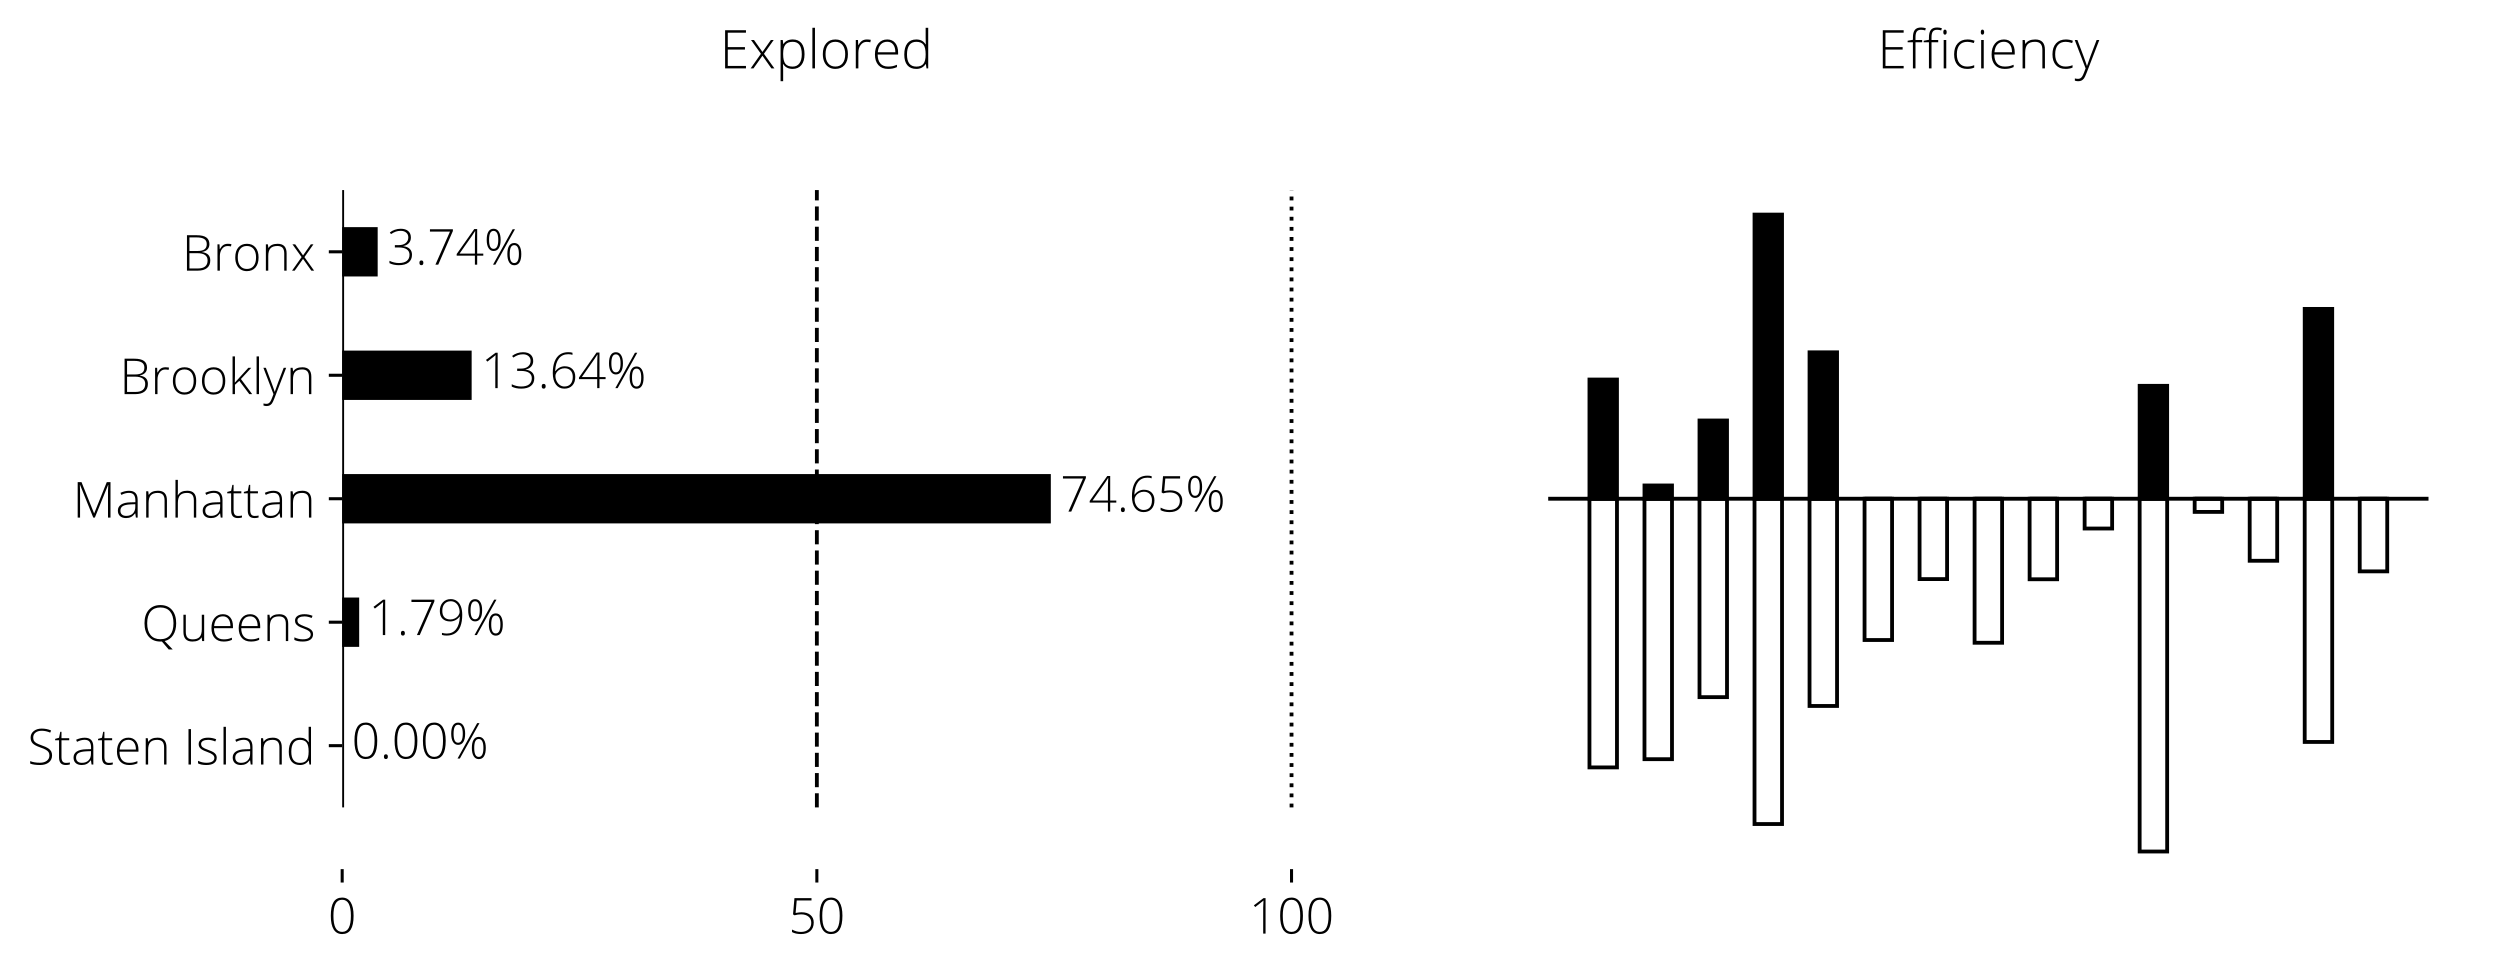
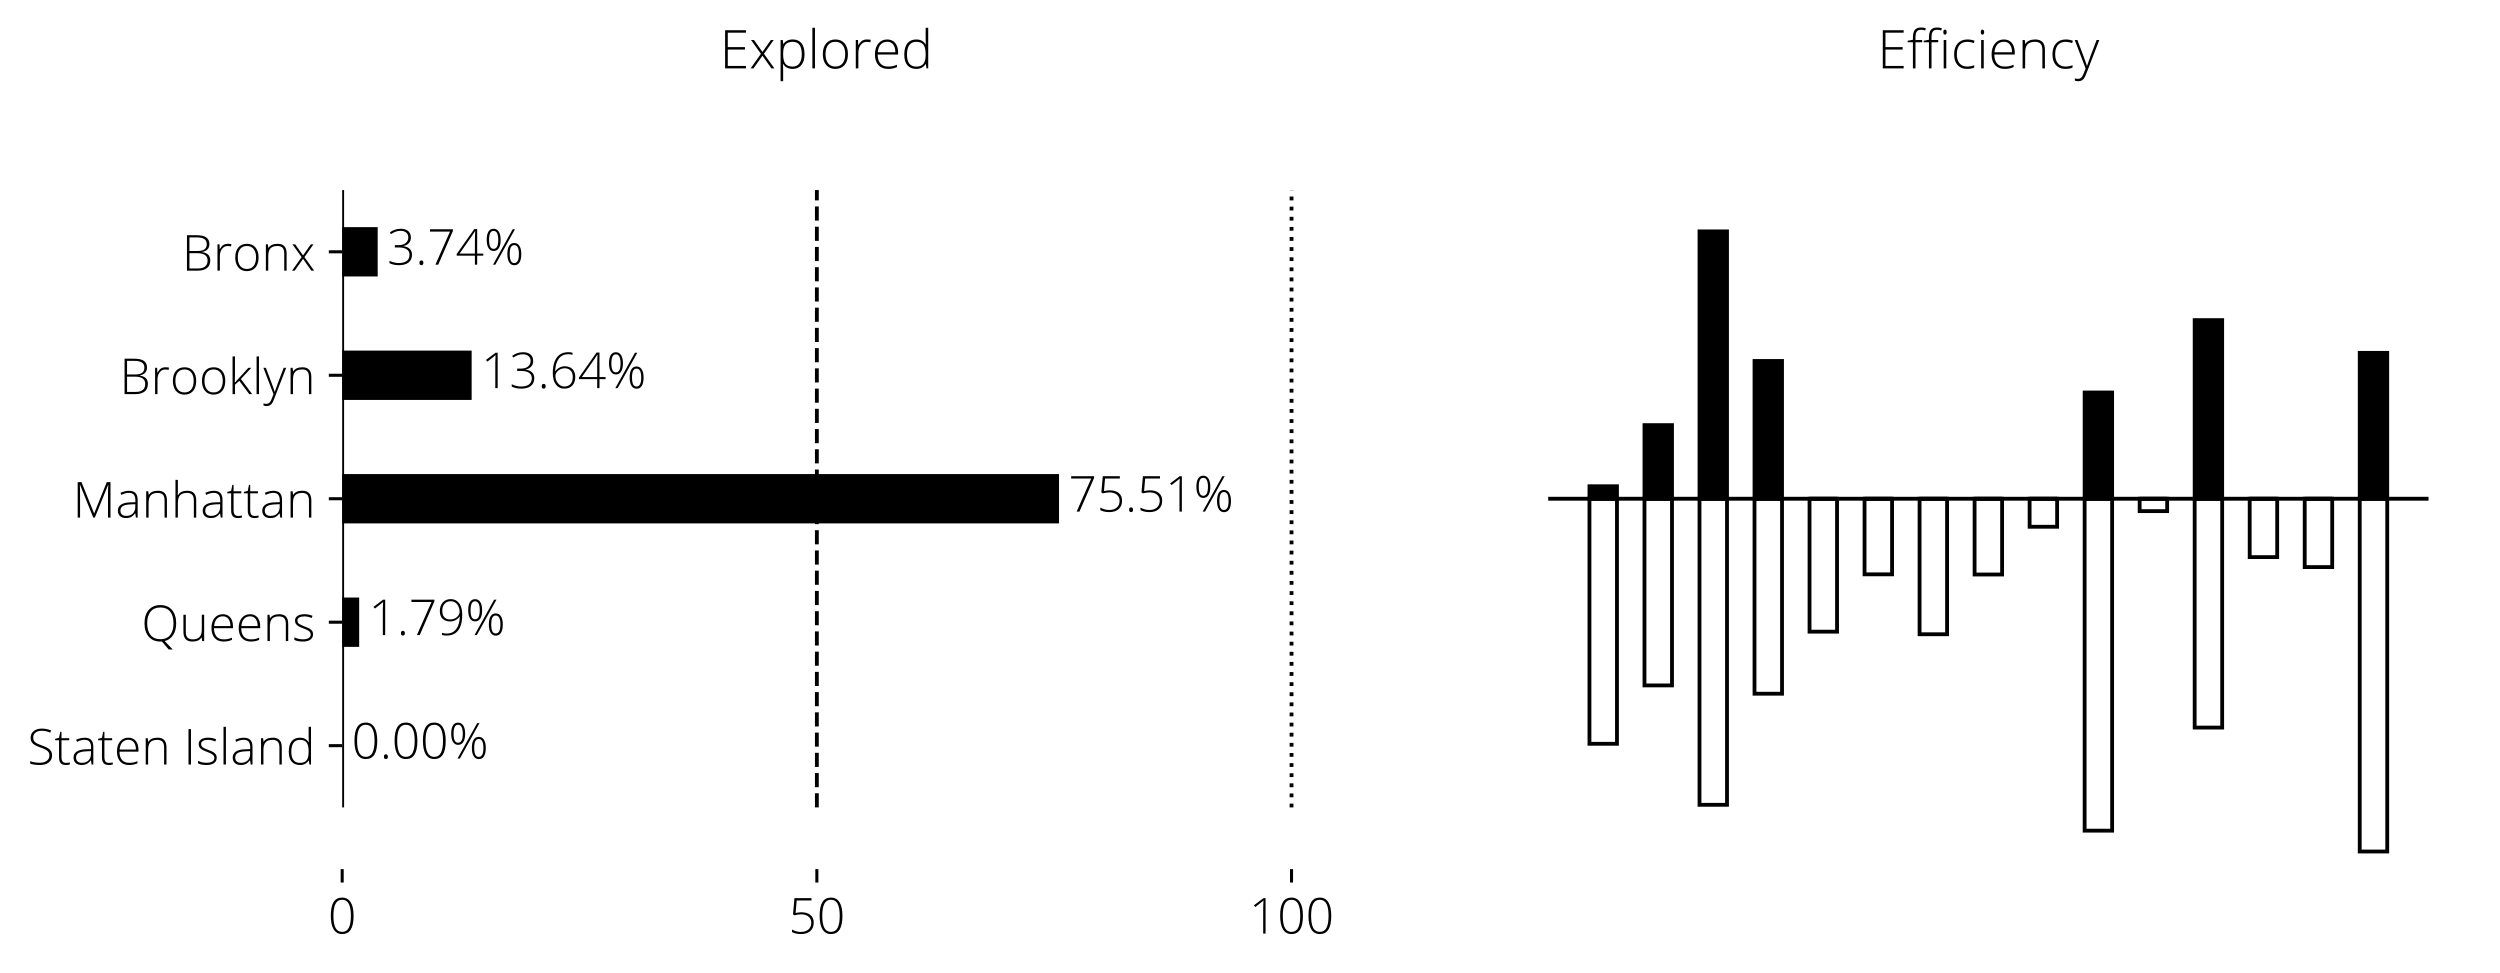
<svg xmlns="http://www.w3.org/2000/svg" xmlns:xlink="http://www.w3.org/1999/xlink" width="654.828pt" height="254.856pt" viewBox="0 0 654.828 254.856" version="1.1">
  <defs>
    <style type="text/css">*{stroke-linejoin: round; stroke-linecap: butt}</style>
  </defs>
  <g id="figure_1">
    <g id="patch_1">
      <path d="M 0 254.856  L 654.828 254.856  L 654.828 0  L 0 0  z " style="fill: #ffffff" />
    </g>
    <g id="axes_1">
      <g id="patch_2">
        <path d="M 89.628 227.654  L 343.265 227.654  L 343.265 33.614  L 89.628 33.614  L 89.628 227.654  z " style="fill: none" />
      </g>
      <g id="patch_3">
-         <path d="M 89.628 201.782  L 89.628 201.782  L 89.628 188.846  L 89.628 188.846  z " clip-path="url(#p07457b409f)" />
+         <path d="M 89.628 201.782  L 89.628 201.782  L 89.628 188.846  L 89.628 188.846  z " clip-path="url(#pc7f3c2559f)" />
      </g>
      <g id="patch_4">
-         <path d="M 89.628 169.442  L 94.08 169.442  L 94.08 156.506  L 89.628 156.506  z " clip-path="url(#p07457b409f)" />
+         <path d="M 89.628 169.442  L 94.08 169.442  L 94.08 156.506  L 89.628 156.506  z " clip-path="url(#pc7f3c2559f)" />
      </g>
      <g id="patch_5">
-         <path d="M 89.628 137.102  L 275.245 137.102  L 275.245 124.166  L 89.628 124.166  z " clip-path="url(#p07457b409f)" />
+         <path d="M 89.628 137.102  L 277.394 137.102  L 277.394 124.166  L 89.628 124.166  z " clip-path="url(#pc7f3c2559f)" />
      </g>
      <g id="patch_6">
-         <path d="M 89.628 104.762  L 123.54 104.762  L 123.54 91.826  L 89.628 91.826  z " clip-path="url(#p07457b409f)" />
+         <path d="M 89.628 104.762  L 123.54 104.762  L 123.54 91.826  L 89.628 91.826  z " clip-path="url(#pc7f3c2559f)" />
      </g>
      <g id="patch_7">
-         <path d="M 89.628 72.422  L 98.926 72.422  L 98.926 59.486  L 89.628 59.486  z " clip-path="url(#p07457b409f)" />
+         <path d="M 89.628 72.422  L 98.926 72.422  L 98.926 59.486  L 89.628 59.486  z " clip-path="url(#pc7f3c2559f)" />
      </g>
      <g id="matplotlib.axis_1">
        <g id="xtick_1">
          <g id="line2d_1">
            <defs>
-               <path id="ma275bef04c" d="M 0 0  L 0 3.5  " style="stroke: #000000; stroke-width: 0.8" />
+               <path id="m1f2c66894c" d="M 0 0  L 0 3.5  " style="stroke: #000000; stroke-width: 0.8" />
            </defs>
            <g>
-               <use xlink:href="#ma275bef04c" x="89.628" y="227.654" style="stroke: #000000; stroke-width: 0.8" />
+               <use xlink:href="#m1f2c66894c" x="89.628" y="227.654" style="stroke: #000000; stroke-width: 0.8" />
            </g>
          </g>
          <g id="text_1">
            <g transform="translate(85.91836 244.5322) scale(0.13 -0.13)">
              <defs>
                <path id="OpenSans-Light-30" d="M 3297 2297  Q 3297 1094 2930 515  Q 2563 -63 1819 -63  Q 1103 -63 731 532  Q 359 1128 359 2297  Q 359 3491 720 4066  Q 1081 4641 1819 4641  Q 2541 4641 2919 4045  Q 3297 3450 3297 2297  z M 697 2297  Q 697 1234 975 726  Q 1253 219 1819 219  Q 2409 219 2679 744  Q 2950 1269 2950 2297  Q 2950 3309 2679 3834  Q 2409 4359 1819 4359  Q 1228 4359 962 3834  Q 697 3309 697 2297  z " transform="scale(0.015625)" />
              </defs>
              <use xlink:href="#OpenSans-Light-30" />
            </g>
          </g>
        </g>
        <g id="xtick_2">
          <g id="line2d_2">
            <g>
-               <use xlink:href="#ma275bef04c" x="213.96" y="227.654" style="stroke: #000000; stroke-width: 0.8" />
+               <use xlink:href="#m1f2c66894c" x="213.96" y="227.654" style="stroke: #000000; stroke-width: 0.8" />
            </g>
          </g>
          <g id="text_2">
            <g transform="translate(206.5398 244.5322) scale(0.13 -0.13)">
              <defs>
                <path id="OpenSans-Light-35" d="M 1678 2747  Q 2409 2747 2829 2394  Q 3250 2041 3250 1422  Q 3250 719 2812 328  Q 2375 -63 1606 -63  Q 1266 -63 959 4  Q 653 72 447 197  L 447 519  Q 784 347 1046 280  Q 1309 213 1606 213  Q 2206 213 2568 530  Q 2931 847 2931 1388  Q 2931 1897 2578 2187  Q 2225 2478 1619 2478  Q 1213 2478 769 2356  L 581 2478  L 763 4569  L 2963 4569  L 2963 4269  L 1056 4269  L 916 2656  Q 1403 2747 1678 2747  z " transform="scale(0.015625)" />
              </defs>
              <use xlink:href="#OpenSans-Light-35" />
              <use xlink:href="#OpenSans-Light-30" x="57.08" />
            </g>
          </g>
        </g>
        <g id="xtick_3">
          <g id="line2d_3">
            <g>
-               <use xlink:href="#ma275bef04c" x="338.292" y="227.654" style="stroke: #000000; stroke-width: 0.8" />
+               <use xlink:href="#m1f2c66894c" x="338.292" y="227.654" style="stroke: #000000; stroke-width: 0.8" />
            </g>
          </g>
          <g id="text_3">
            <g transform="translate(327.1613 244.5322) scale(0.13 -0.13)">
              <defs>
                <path id="OpenSans-Light-31" d="M 2131 0  L 1825 0  L 1825 3328  Q 1825 3781 1863 4269  Q 1816 4222 1766 4178  Q 1716 4134 800 3419  L 622 3641  L 1863 4569  L 2131 4569  L 2131 0  z " transform="scale(0.015625)" />
              </defs>
              <use xlink:href="#OpenSans-Light-31" />
              <use xlink:href="#OpenSans-Light-30" x="57.08" />
              <use xlink:href="#OpenSans-Light-30" x="114.16" />
            </g>
          </g>
        </g>
      </g>
      <g id="matplotlib.axis_2">
        <g id="ytick_1">
          <g id="line2d_4">
            <defs>
-               <path id="m69383dd0d7" d="M 0 0  L -3.5 0  " style="stroke: #000000; stroke-width: 0.8" />
+               <path id="mb70ca44273" d="M 0 0  L -3.5 0  " style="stroke: #000000; stroke-width: 0.8" />
            </defs>
            <g>
-               <use xlink:href="#m69383dd0d7" x="89.628" y="195.314" style="stroke: #000000; stroke-width: 0.8" />
+               <use xlink:href="#mb70ca44273" x="89.628" y="195.314" style="stroke: #000000; stroke-width: 0.8" />
            </g>
          </g>
          <g id="text_4">
            <g transform="translate(7.2 200.2532) scale(0.13 -0.13)">
              <defs>
                <path id="OpenSans-Light-53" d="M 3169 1178  Q 3169 606 2748 271  Q 2328 -63 1631 -63  Q 794 -63 347 122  L 347 441  Q 841 231 1606 231  Q 2169 231 2498 489  Q 2828 747 2828 1166  Q 2828 1425 2718 1595  Q 2609 1766 2362 1906  Q 2116 2047 1638 2209  Q 938 2450 670 2729  Q 403 3009 403 3475  Q 403 3988 804 4311  Q 1206 4634 1838 4634  Q 2481 4634 3047 4391  L 2931 4116  Q 2363 4353 1844 4353  Q 1338 4353 1038 4118  Q 738 3884 738 3481  Q 738 3228 830 3065  Q 922 2903 1131 2773  Q 1341 2644 1850 2463  Q 2384 2278 2653 2104  Q 2922 1931 3045 1711  Q 3169 1491 3169 1178  z " transform="scale(0.015625)" />
                <path id="OpenSans-Light-74" d="M 1466 213  Q 1759 213 1978 263  L 1978 13  Q 1753 -63 1459 -63  Q 1009 -63 795 178  Q 581 419 581 934  L 581 3128  L 78 3128  L 78 3309  L 581 3450  L 738 4219  L 897 4219  L 897 3397  L 1894 3397  L 1894 3128  L 897 3128  L 897 978  Q 897 588 1034 400  Q 1172 213 1466 213  z " transform="scale(0.015625)" />
                <path id="OpenSans-Light-61" d="M 2631 0  L 2553 538  L 2528 538  Q 2272 209 2001 73  Q 1731 -63 1363 -63  Q 863 -63 584 193  Q 306 450 306 903  Q 306 1400 720 1675  Q 1134 1950 1919 1966  L 2566 1984  L 2566 2209  Q 2566 2694 2369 2941  Q 2172 3188 1734 3188  Q 1263 3188 756 2925  L 641 3194  Q 1200 3456 1747 3456  Q 2306 3456 2582 3165  Q 2859 2875 2859 2259  L 2859 0  L 2631 0  z M 1381 219  Q 1925 219 2239 530  Q 2553 841 2553 1394  L 2553 1728  L 1959 1703  Q 1244 1669 939 1480  Q 634 1291 634 891  Q 634 572 829 395  Q 1025 219 1381 219  z " transform="scale(0.015625)" />
                <path id="OpenSans-Light-65" d="M 1941 -63  Q 1200 -63 786 393  Q 372 850 372 1672  Q 372 2484 772 2973  Q 1172 3463 1850 3463  Q 2450 3463 2797 3044  Q 3144 2625 3144 1906  L 3144 1656  L 697 1656  Q 703 956 1023 587  Q 1344 219 1941 219  Q 2231 219 2451 259  Q 2672 300 3009 434  L 3009 153  Q 2722 28 2478 -17  Q 2234 -63 1941 -63  z M 1850 3188  Q 1359 3188 1062 2864  Q 766 2541 716 1931  L 2816 1931  Q 2816 2522 2559 2855  Q 2303 3188 1850 3188  z " transform="scale(0.015625)" />
                <path id="OpenSans-Light-6e" d="M 2938 0  L 2938 2203  Q 2938 2716 2722 2948  Q 2506 3181 2053 3181  Q 1444 3181 1161 2873  Q 878 2566 878 1875  L 878 0  L 569 0  L 569 3397  L 831 3397  L 891 2931  L 909 2931  Q 1241 3463 2088 3463  Q 3244 3463 3244 2222  L 3244 0  L 2938 0  z " transform="scale(0.015625)" />
                <path id="OpenSans-Light-20" transform="scale(0.015625)" />
                <path id="OpenSans-Light-49" d="M 647 0  L 647 4569  L 966 4569  L 966 0  L 647 0  z " transform="scale(0.015625)" />
                <path id="OpenSans-Light-73" d="M 2675 884  Q 2675 428 2328 182  Q 1981 -63 1344 -63  Q 663 -63 263 147  L 263 481  Q 775 225 1344 225  Q 1847 225 2108 392  Q 2369 559 2369 838  Q 2369 1094 2161 1269  Q 1953 1444 1478 1613  Q 969 1797 762 1930  Q 556 2063 451 2230  Q 347 2397 347 2638  Q 347 3019 667 3241  Q 988 3463 1563 3463  Q 2113 3463 2606 3256  L 2491 2975  Q 1991 3181 1563 3181  Q 1147 3181 903 3043  Q 659 2906 659 2663  Q 659 2397 848 2237  Q 1038 2078 1588 1881  Q 2047 1716 2256 1583  Q 2466 1450 2570 1281  Q 2675 1113 2675 884  z " transform="scale(0.015625)" />
                <path id="OpenSans-Light-6c" d="M 878 0  L 569 0  L 569 4863  L 878 4863  L 878 0  z " transform="scale(0.015625)" />
                <path id="OpenSans-Light-64" d="M 1813 3463  Q 2181 3463 2450 3328  Q 2719 3194 2931 2869  L 2950 2869  Q 2931 3263 2931 3641  L 2931 4863  L 3238 4863  L 3238 0  L 3034 0  L 2956 519  L 2931 519  Q 2544 -63 1819 -63  Q 1116 -63 744 375  Q 372 813 372 1650  Q 372 2531 740 2997  Q 1109 3463 1813 3463  z M 1813 3181  Q 1256 3181 976 2790  Q 697 2400 697 1656  Q 697 213 1819 213  Q 2394 213 2662 547  Q 2931 881 2931 1650  L 2931 1703  Q 2931 2491 2667 2836  Q 2403 3181 1813 3181  z " transform="scale(0.015625)" />
              </defs>
              <use xlink:href="#OpenSans-Light-53" />
              <use xlink:href="#OpenSans-Light-74" x="54.492" />
              <use xlink:href="#OpenSans-Light-61" x="87.988" />
              <use xlink:href="#OpenSans-Light-74" x="140.967" />
              <use xlink:href="#OpenSans-Light-65" x="174.463" />
              <use xlink:href="#OpenSans-Light-6e" x="229.346" />
              <use xlink:href="#OpenSans-Light-20" x="288.33" />
              <use xlink:href="#OpenSans-Light-49" x="314.307" />
              <use xlink:href="#OpenSans-Light-73" x="339.502" />
              <use xlink:href="#OpenSans-Light-6c" x="386.084" />
              <use xlink:href="#OpenSans-Light-61" x="408.691" />
              <use xlink:href="#OpenSans-Light-6e" x="461.67" />
              <use xlink:href="#OpenSans-Light-64" x="520.654" />
            </g>
          </g>
        </g>
        <g id="ytick_2">
          <g id="line2d_5">
            <g>
-               <use xlink:href="#m69383dd0d7" x="89.628" y="162.974" style="stroke: #000000; stroke-width: 0.8" />
+               <use xlink:href="#mb70ca44273" x="89.628" y="162.974" style="stroke: #000000; stroke-width: 0.8" />
            </g>
          </g>
          <g id="text_5">
            <g transform="translate(37.03094 167.9132) scale(0.13 -0.13)">
              <defs>
                <path id="OpenSans-Light-51" d="M 4488 2291  Q 4488 1372 4094 770  Q 3700 169 3003 0  L 4044 -1088  L 3525 -1088  L 2644 -56  L 2541 -63  L 2444 -63  Q 1491 -63 947 570  Q 403 1203 403 2297  Q 403 3388 951 4014  Q 1500 4641 2450 4641  Q 3406 4641 3947 4011  Q 4488 3381 4488 2291  z M 750 2291  Q 750 1309 1187 773  Q 1625 238 2444 238  Q 3269 238 3705 769  Q 4141 1300 4141 2291  Q 4141 3278 3705 3804  Q 3269 4331 2450 4331  Q 1634 4331 1192 3800  Q 750 3269 750 2291  z " transform="scale(0.015625)" />
                <path id="OpenSans-Light-75" d="M 838 3397  L 838 1197  Q 838 684 1053 451  Q 1269 219 1722 219  Q 2328 219 2614 525  Q 2900 831 2900 1522  L 2900 3397  L 3206 3397  L 3206 0  L 2944 0  L 2888 469  L 2869 469  Q 2538 -63 1691 -63  Q 531 -63 531 1178  L 531 3397  L 838 3397  z " transform="scale(0.015625)" />
              </defs>
              <use xlink:href="#OpenSans-Light-51" />
              <use xlink:href="#OpenSans-Light-75" x="76.416" />
              <use xlink:href="#OpenSans-Light-65" x="135.4" />
              <use xlink:href="#OpenSans-Light-65" x="190.283" />
              <use xlink:href="#OpenSans-Light-6e" x="245.166" />
              <use xlink:href="#OpenSans-Light-73" x="304.15" />
            </g>
          </g>
        </g>
        <g id="ytick_3">
          <g id="line2d_6">
            <g>
-               <use xlink:href="#m69383dd0d7" x="89.628" y="130.634" style="stroke: #000000; stroke-width: 0.8" />
+               <use xlink:href="#mb70ca44273" x="89.628" y="130.634" style="stroke: #000000; stroke-width: 0.8" />
            </g>
          </g>
          <g id="text_6">
            <g transform="translate(19.03406 135.5732) scale(0.13 -0.13)">
              <defs>
                <path id="OpenSans-Light-4d" d="M 2656 0  L 953 4219  L 928 4219  Q 953 3831 953 3425  L 953 0  L 647 0  L 647 4569  L 1141 4569  L 2759 550  L 2778 550  L 4397 4569  L 4878 4569  L 4878 0  L 4556 0  L 4556 3463  Q 4556 3825 4594 4213  L 4569 4213  L 2859 0  L 2656 0  z " transform="scale(0.015625)" />
                <path id="OpenSans-Light-68" d="M 2938 0  L 2938 2203  Q 2938 2716 2722 2948  Q 2506 3181 2053 3181  Q 1444 3181 1161 2873  Q 878 2566 878 1875  L 878 0  L 569 0  L 569 4863  L 878 4863  L 878 3316  L 863 2881  L 884 2881  Q 1075 3188 1365 3325  Q 1656 3463 2088 3463  Q 3244 3463 3244 2222  L 3244 0  L 2938 0  z " transform="scale(0.015625)" />
              </defs>
              <use xlink:href="#OpenSans-Light-4d" />
              <use xlink:href="#OpenSans-Light-61" x="86.279" />
              <use xlink:href="#OpenSans-Light-6e" x="139.258" />
              <use xlink:href="#OpenSans-Light-68" x="198.242" />
              <use xlink:href="#OpenSans-Light-61" x="257.227" />
              <use xlink:href="#OpenSans-Light-74" x="310.205" />
              <use xlink:href="#OpenSans-Light-74" x="343.701" />
              <use xlink:href="#OpenSans-Light-61" x="377.197" />
              <use xlink:href="#OpenSans-Light-6e" x="430.176" />
            </g>
          </g>
        </g>
        <g id="ytick_4">
          <g id="line2d_7">
            <g>
-               <use xlink:href="#m69383dd0d7" x="89.628" y="98.294" style="stroke: #000000; stroke-width: 0.8" />
+               <use xlink:href="#mb70ca44273" x="89.628" y="98.294" style="stroke: #000000; stroke-width: 0.8" />
            </g>
          </g>
          <g id="text_7">
            <g transform="translate(31.31703 103.2332) scale(0.13 -0.13)">
              <defs>
                <path id="OpenSans-Light-42" d="M 647 4569  L 1900 4569  Q 2747 4569 3144 4281  Q 3541 3994 3541 3413  Q 3541 3016 3298 2752  Q 3056 2488 2591 2413  L 2591 2394  Q 3138 2313 3395 2048  Q 3653 1784 3653 1313  Q 3653 681 3234 340  Q 2816 0 2047 0  L 647 0  L 647 4569  z M 966 2534  L 1972 2534  Q 2616 2534 2908 2748  Q 3200 2963 3200 3419  Q 3200 3875 2870 4081  Q 2541 4288 1888 4288  L 966 4288  L 966 2534  z M 966 2253  L 966 281  L 2041 281  Q 3309 281 3309 1313  Q 3309 2253 1972 2253  L 966 2253  z " transform="scale(0.015625)" />
                <path id="OpenSans-Light-72" d="M 1906 3463  Q 2122 3463 2369 3419  L 2309 3122  Q 2097 3175 1869 3175  Q 1434 3175 1156 2806  Q 878 2438 878 1875  L 878 0  L 569 0  L 569 3397  L 831 3397  L 863 2784  L 884 2784  Q 1094 3159 1331 3311  Q 1569 3463 1906 3463  z " transform="scale(0.015625)" />
                <path id="OpenSans-Light-6f" d="M 3378 1703  Q 3378 872 2975 404  Q 2572 -63 1863 -63  Q 1416 -63 1075 153  Q 734 369 553 772  Q 372 1175 372 1703  Q 372 2534 775 2998  Q 1178 3463 1881 3463  Q 2581 3463 2979 2992  Q 3378 2522 3378 1703  z M 697 1703  Q 697 1003 1005 611  Q 1313 219 1875 219  Q 2438 219 2745 611  Q 3053 1003 3053 1703  Q 3053 2406 2742 2793  Q 2431 3181 1869 3181  Q 1306 3181 1001 2795  Q 697 2409 697 1703  z " transform="scale(0.015625)" />
                <path id="OpenSans-Light-6b" d="M 872 1491  L 2606 3397  L 2981 3397  L 1644 1947  L 3097 0  L 2725 0  L 1434 1716  L 878 1209  L 878 0  L 569 0  L 569 4863  L 878 4863  L 878 2425  L 856 1491  L 872 1491  z " transform="scale(0.015625)" />
                <path id="OpenSans-Light-79" d="M 0 3397  L 319 3397  L 1038 1491  Q 1366 613 1453 306  L 1472 306  Q 1603 709 1900 1509  L 2619 3397  L 2938 3397  L 1416 -550  Q 1231 -1031 1106 -1200  Q 981 -1369 814 -1453  Q 647 -1538 409 -1538  Q 231 -1538 13 -1472  L 13 -1203  Q 194 -1253 403 -1253  Q 563 -1253 684 -1178  Q 806 -1103 904 -945  Q 1003 -788 1133 -445  Q 1263 -103 1300 0  L 0 3397  z " transform="scale(0.015625)" />
              </defs>
              <use xlink:href="#OpenSans-Light-42" />
              <use xlink:href="#OpenSans-Light-72" x="62.695" />
              <use xlink:href="#OpenSans-Light-6f" x="101.611" />
              <use xlink:href="#OpenSans-Light-6f" x="160.205" />
              <use xlink:href="#OpenSans-Light-6b" x="218.799" />
              <use xlink:href="#OpenSans-Light-6c" x="267.188" />
              <use xlink:href="#OpenSans-Light-79" x="289.795" />
              <use xlink:href="#OpenSans-Light-6e" x="335.693" />
            </g>
          </g>
        </g>
        <g id="ytick_5">
          <g id="line2d_8">
            <g>
-               <use xlink:href="#m69383dd0d7" x="89.628" y="65.954" style="stroke: #000000; stroke-width: 0.8" />
+               <use xlink:href="#mb70ca44273" x="89.628" y="65.954" style="stroke: #000000; stroke-width: 0.8" />
            </g>
          </g>
          <g id="text_8">
            <g transform="translate(47.65641 70.89317) scale(0.13 -0.13)">
              <defs>
                <path id="OpenSans-Light-78" d="M 1403 1747  L 219 3397  L 575 3397  L 1588 1966  L 2591 3397  L 2931 3397  L 1766 1747  L 3016 0  L 2656 0  L 1588 1516  L 513 0  L 172 0  L 1403 1747  z " transform="scale(0.015625)" />
              </defs>
              <use xlink:href="#OpenSans-Light-42" />
              <use xlink:href="#OpenSans-Light-72" x="62.695" />
              <use xlink:href="#OpenSans-Light-6f" x="101.611" />
              <use xlink:href="#OpenSans-Light-6e" x="160.205" />
              <use xlink:href="#OpenSans-Light-78" x="219.189" />
            </g>
          </g>
        </g>
      </g>
      <g id="LineCollection_1">
-         <path d="M 89.628 211.484  L 89.628 49.784  " clip-path="url(#p07457b409f)" style="fill: none; stroke: #000000" />
+         <path d="M 89.628 211.484  L 89.628 49.784  " clip-path="url(#pc7f3c2559f)" style="fill: none; stroke: #000000" />
      </g>
      <g id="LineCollection_2">
-         <path d="M 213.96 211.484  L 213.96 49.784  " clip-path="url(#p07457b409f)" style="fill: none; stroke-dasharray: 3.7,1.6; stroke-dashoffset: 0; stroke: #000000" />
+         <path d="M 213.96 211.484  L 213.96 49.784  " clip-path="url(#pc7f3c2559f)" style="fill: none; stroke-dasharray: 3.7,1.6; stroke-dashoffset: 0; stroke: #000000" />
      </g>
      <g id="LineCollection_3">
-         <path d="M 338.292 211.484  L 338.292 49.784  " clip-path="url(#p07457b409f)" style="fill: none; stroke-dasharray: 1,1.65; stroke-dashoffset: 0; stroke: #000000" />
+         <path d="M 338.292 211.484  L 338.292 49.784  " clip-path="url(#pc7f3c2559f)" style="fill: none; stroke-dasharray: 1,1.65; stroke-dashoffset: 0; stroke: #000000" />
      </g>
      <g id="text_9">
        <g transform="translate(92.11507 198.6911) scale(0.13 -0.13)">
          <defs>
            <path id="OpenSans-Light-2e" d="M 506 244  Q 506 550 756 550  Q 1013 550 1013 244  Q 1013 -63 756 -63  Q 506 -63 506 244  z " transform="scale(0.015625)" />
            <path id="OpenSans-Light-25" d="M 659 3206  Q 659 2625 800 2333  Q 941 2041 1241 2041  Q 1844 2041 1844 3206  Q 1844 3781 1689 4070  Q 1534 4359 1241 4359  Q 941 4359 800 4070  Q 659 3781 659 3206  z M 2150 3206  Q 2150 2500 1915 2133  Q 1681 1766 1241 1766  Q 825 1766 589 2142  Q 353 2519 353 3206  Q 353 3903 578 4268  Q 803 4634 1241 4634  Q 1675 4634 1912 4257  Q 2150 3881 2150 3206  z M 3322 1369  Q 3322 791 3462 502  Q 3603 213 3903 213  Q 4506 213 4506 1369  Q 4506 2522 3903 2522  Q 3603 2522 3462 2236  Q 3322 1950 3322 1369  z M 4813 1369  Q 4813 663 4581 295  Q 4350 -72 3909 -72  Q 3484 -72 3250 308  Q 3016 688 3016 1369  Q 3016 2072 3245 2434  Q 3475 2797 3909 2797  Q 4338 2797 4575 2422  Q 4813 2047 4813 1369  z M 4000 4569  L 1466 0  L 1166 0  L 3700 4569  L 4000 4569  z " transform="scale(0.015625)" />
          </defs>
          <use xlink:href="#OpenSans-Light-30" />
          <use xlink:href="#OpenSans-Light-2e" x="57.08" />
          <use xlink:href="#OpenSans-Light-30" x="80.859" />
          <use xlink:href="#OpenSans-Light-30" x="137.939" />
          <use xlink:href="#OpenSans-Light-25" x="195.02" />
        </g>
      </g>
      <g id="text_10">
        <g transform="translate(96.5668 166.3511) scale(0.13 -0.13)">
          <defs>
            <path id="OpenSans-Light-37" d="M 1044 0  L 2925 4269  L 341 4269  L 341 4569  L 3297 4569  L 3297 4341  L 1409 0  L 1044 0  z " transform="scale(0.015625)" />
            <path id="OpenSans-Light-39" d="M 3238 2631  Q 3238 1731 3002 1125  Q 2766 519 2314 228  Q 1863 -63 1222 -63  Q 897 -63 622 19  L 622 288  Q 756 244 945 220  Q 1134 197 1234 197  Q 2006 197 2443 755  Q 2881 1313 2931 2381  L 2894 2381  Q 2666 2081 2350 1920  Q 2034 1759 1691 1759  Q 1056 1759 701 2109  Q 347 2459 347 3103  Q 347 3791 736 4216  Q 1125 4641 1747 4641  Q 2197 4641 2534 4405  Q 2872 4169 3055 3712  Q 3238 3256 3238 2631  z M 1747 4366  Q 1253 4366 959 4033  Q 666 3700 666 3122  Q 666 2578 937 2297  Q 1209 2016 1716 2016  Q 2031 2016 2304 2156  Q 2578 2297 2739 2530  Q 2900 2763 2900 3003  Q 2900 3369 2754 3687  Q 2609 4006 2348 4186  Q 2088 4366 1747 4366  z " transform="scale(0.015625)" />
          </defs>
          <use xlink:href="#OpenSans-Light-31" />
          <use xlink:href="#OpenSans-Light-2e" x="57.08" />
          <use xlink:href="#OpenSans-Light-37" x="80.859" />
          <use xlink:href="#OpenSans-Light-39" x="137.939" />
          <use xlink:href="#OpenSans-Light-25" x="195.02" />
        </g>
      </g>
      <g id="text_11">
-         <g transform="translate(277.7313 134.0111) scale(0.13 -0.13)">
-           <defs>
-             <path id="OpenSans-Light-34" d="M 3566 1166  L 2778 1166  L 2778 0  L 2484 0  L 2484 1166  L 134 1166  L 134 1375  L 2400 4594  L 2778 4594  L 2778 1434  L 3566 1434  L 3566 1166  z M 2484 1434  L 2484 2741  Q 2484 3684 2528 4325  L 2503 4325  Q 2441 4209 2119 3738  L 506 1434  L 2484 1434  z " transform="scale(0.015625)" />
-             <path id="OpenSans-Light-36" d="M 409 1947  Q 409 2838 651 3445  Q 894 4053 1339 4347  Q 1784 4641 2413 4641  Q 2706 4641 2950 4569  L 2950 4294  Q 2722 4378 2400 4378  Q 1628 4378 1198 3822  Q 769 3266 716 2203  L 756 2203  Q 994 2509 1300 2665  Q 1606 2822 1947 2822  Q 2588 2822 2948 2456  Q 3309 2091 3309 1447  Q 3309 747 2929 342  Q 2550 -63 1906 -63  Q 1213 -63 811 467  Q 409 997 409 1947  z M 1906 213  Q 2419 213 2703 534  Q 2988 856 2988 1453  Q 2988 1978 2706 2272  Q 2425 2566 1941 2566  Q 1622 2566 1348 2425  Q 1075 2284 912 2051  Q 750 1819 750 1575  Q 750 1228 904 908  Q 1059 588 1323 400  Q 1588 213 1906 213  z " transform="scale(0.015625)" />
-           </defs>
+         <g transform="translate(279.881 134.0111) scale(0.13 -0.13)">
          <use xlink:href="#OpenSans-Light-37" />
-           <use xlink:href="#OpenSans-Light-34" x="57.08" />
+           <use xlink:href="#OpenSans-Light-35" x="57.08" />
          <use xlink:href="#OpenSans-Light-2e" x="114.16" />
-           <use xlink:href="#OpenSans-Light-36" x="137.939" />
-           <use xlink:href="#OpenSans-Light-35" x="195.02" />
+           <use xlink:href="#OpenSans-Light-35" x="137.939" />
+           <use xlink:href="#OpenSans-Light-31" x="195.02" />
          <use xlink:href="#OpenSans-Light-25" x="252.1" />
        </g>
      </g>
      <g id="text_12">
        <g transform="translate(126.0263 101.6711) scale(0.13 -0.13)">
          <defs>
            <path id="OpenSans-Light-33" d="M 3059 3494  Q 3059 3069 2792 2778  Q 2525 2488 2075 2406  L 2075 2388  Q 2625 2319 2912 2037  Q 3200 1756 3200 1281  Q 3200 641 2764 289  Q 2328 -63 1509 -63  Q 813 -63 294 197  L 294 506  Q 556 369 882 291  Q 1209 213 1497 213  Q 2188 213 2534 492  Q 2881 772 2881 1281  Q 2881 1734 2526 1978  Q 2172 2222 1484 2222  L 991 2222  L 991 2522  L 1491 2522  Q 2059 2522 2392 2792  Q 2725 3063 2725 3525  Q 2725 3906 2454 4136  Q 2184 4366 1747 4366  Q 1406 4366 1125 4270  Q 844 4175 494 3944  L 341 4153  Q 606 4375 981 4504  Q 1356 4634 1741 4634  Q 2372 4634 2715 4336  Q 3059 4038 3059 3494  z " transform="scale(0.015625)" />
+             <path id="OpenSans-Light-36" d="M 409 1947  Q 409 2838 651 3445  Q 894 4053 1339 4347  Q 1784 4641 2413 4641  Q 2706 4641 2950 4569  L 2950 4294  Q 2722 4378 2400 4378  Q 1628 4378 1198 3822  Q 769 3266 716 2203  L 756 2203  Q 994 2509 1300 2665  Q 1606 2822 1947 2822  Q 2588 2822 2948 2456  Q 3309 2091 3309 1447  Q 3309 747 2929 342  Q 2550 -63 1906 -63  Q 1213 -63 811 467  Q 409 997 409 1947  z M 1906 213  Q 2419 213 2703 534  Q 2988 856 2988 1453  Q 2988 1978 2706 2272  Q 2425 2566 1941 2566  Q 1622 2566 1348 2425  Q 1075 2284 912 2051  Q 750 1819 750 1575  Q 750 1228 904 908  Q 1059 588 1323 400  Q 1588 213 1906 213  z " transform="scale(0.015625)" />
+             <path id="OpenSans-Light-34" d="M 3566 1166  L 2778 1166  L 2778 0  L 2484 0  L 2484 1166  L 134 1166  L 134 1375  L 2400 4594  L 2778 4594  L 2778 1434  L 3566 1434  L 3566 1166  z M 2484 1434  L 2484 2741  Q 2484 3684 2528 4325  L 2503 4325  Q 2441 4209 2119 3738  L 506 1434  L 2484 1434  z " transform="scale(0.015625)" />
          </defs>
          <use xlink:href="#OpenSans-Light-31" />
          <use xlink:href="#OpenSans-Light-33" x="57.08" />
          <use xlink:href="#OpenSans-Light-2e" x="114.16" />
          <use xlink:href="#OpenSans-Light-36" x="137.939" />
          <use xlink:href="#OpenSans-Light-34" x="195.02" />
          <use xlink:href="#OpenSans-Light-25" x="252.1" />
        </g>
      </g>
      <g id="text_13">
        <g transform="translate(101.4131 69.33114) scale(0.13 -0.13)">
          <use xlink:href="#OpenSans-Light-33" />
          <use xlink:href="#OpenSans-Light-2e" x="57.08" />
          <use xlink:href="#OpenSans-Light-37" x="80.859" />
          <use xlink:href="#OpenSans-Light-34" x="137.939" />
          <use xlink:href="#OpenSans-Light-25" x="195.02" />
        </g>
      </g>
      <g id="text_14">
        <g transform="translate(188.5144 17.91219) scale(0.14 -0.14)">
          <defs>
            <path id="OpenSans-Light-45" d="M 3144 0  L 647 0  L 647 4569  L 3144 4569  L 3144 4275  L 966 4275  L 966 2547  L 3022 2547  L 3022 2253  L 966 2253  L 966 294  L 3144 294  L 3144 0  z " transform="scale(0.015625)" />
            <path id="OpenSans-Light-70" d="M 2022 -63  Q 1238 -63 878 525  L 856 525  L 866 263  Q 878 31 878 -244  L 878 -1538  L 569 -1538  L 569 3397  L 831 3397  L 891 2913  L 909 2913  Q 1259 3463 2028 3463  Q 2716 3463 3077 3011  Q 3438 2559 3438 1697  Q 3438 859 3058 398  Q 2678 -63 2022 -63  z M 2016 213  Q 2538 213 2823 600  Q 3109 988 3109 1684  Q 3109 3181 2028 3181  Q 1434 3181 1156 2854  Q 878 2528 878 1791  L 878 1691  Q 878 894 1145 553  Q 1413 213 2016 213  z " transform="scale(0.015625)" />
          </defs>
          <use xlink:href="#OpenSans-Light-45" />
          <use xlink:href="#OpenSans-Light-78" x="55.176" />
          <use xlink:href="#OpenSans-Light-70" x="104.98" />
          <use xlink:href="#OpenSans-Light-6c" x="164.502" />
          <use xlink:href="#OpenSans-Light-6f" x="187.109" />
          <use xlink:href="#OpenSans-Light-72" x="245.703" />
          <use xlink:href="#OpenSans-Light-65" x="284.619" />
          <use xlink:href="#OpenSans-Light-64" x="339.502" />
        </g>
      </g>
    </g>
    <g id="axes_2">
      <g id="patch_8">
-         <path d="M 416.329 130.634  L 423.535 130.634  L 423.535 99.411  L 416.329 99.411  z " clip-path="url(#pe999968dc1)" style="stroke: #000000; stroke-linejoin: miter" />
+         <path d="M 416.329 130.634  L 423.535 130.634  L 423.535 127.365  L 416.329 127.365  z " clip-path="url(#pda8186b0cc)" style="stroke: #000000; stroke-linejoin: miter" />
      </g>
      <g id="patch_9">
-         <path d="M 430.741 130.634  L 437.946 130.634  L 437.946 127.159  L 430.741 127.159  z " clip-path="url(#pe999968dc1)" style="stroke: #000000; stroke-linejoin: miter" />
+         <path d="M 430.741 130.634  L 437.946 130.634  L 437.946 111.352  L 430.741 111.352  z " clip-path="url(#pda8186b0cc)" style="stroke: #000000; stroke-linejoin: miter" />
      </g>
      <g id="patch_10">
-         <path d="M 445.152 130.634  L 452.357 130.634  L 452.357 110.14  L 445.152 110.14  z " clip-path="url(#pe999968dc1)" style="stroke: #000000; stroke-linejoin: miter" />
+         <path d="M 445.152 130.634  L 452.357 130.634  L 452.357 60.607  L 445.152 60.607  z " clip-path="url(#pda8186b0cc)" style="stroke: #000000; stroke-linejoin: miter" />
      </g>
      <g id="patch_11">
-         <path d="M 459.563 130.634  L 466.768 130.634  L 466.768 56.208  L 459.563 56.208  z " clip-path="url(#pe999968dc1)" style="stroke: #000000; stroke-linejoin: miter" />
+         <path d="M 459.563 130.634  L 466.768 130.634  L 466.768 94.55  L 459.563 94.55  z " clip-path="url(#pda8186b0cc)" style="stroke: #000000; stroke-linejoin: miter" />
      </g>
      <g id="patch_12">
-         <path d="M 473.974 130.634  L 481.18 130.634  L 481.18 92.283  L 473.974 92.283  z " clip-path="url(#pe999968dc1)" style="stroke: #000000; stroke-linejoin: miter" />
+         <path d="M 473.974 130.634  L 481.18 130.634  L 481.18 130.634  L 473.974 130.634  z " clip-path="url(#pda8186b0cc)" style="stroke: #000000; stroke-linejoin: miter" />
      </g>
      <g id="patch_13">
-         <path d="M 488.385 130.634  L 495.591 130.634  L 495.591 130.634  L 488.385 130.634  z " clip-path="url(#pe999968dc1)" style="stroke: #000000; stroke-linejoin: miter" />
+         <path d="M 488.385 130.634  L 495.591 130.634  L 495.591 130.634  L 488.385 130.634  z " clip-path="url(#pda8186b0cc)" style="stroke: #000000; stroke-linejoin: miter" />
      </g>
      <g id="patch_14">
-         <path d="M 502.796 130.634  L 510.002 130.634  L 510.002 130.634  L 502.796 130.634  z " clip-path="url(#pe999968dc1)" style="stroke: #000000; stroke-linejoin: miter" />
+         <path d="M 502.796 130.634  L 510.002 130.634  L 510.002 130.634  L 502.796 130.634  z " clip-path="url(#pda8186b0cc)" style="stroke: #000000; stroke-linejoin: miter" />
      </g>
      <g id="patch_15">
-         <path d="M 517.207 130.634  L 524.413 130.634  L 524.413 130.634  L 517.207 130.634  z " clip-path="url(#pe999968dc1)" style="stroke: #000000; stroke-linejoin: miter" />
+         <path d="M 517.207 130.634  L 524.413 130.634  L 524.413 130.634  L 517.207 130.634  z " clip-path="url(#pda8186b0cc)" style="stroke: #000000; stroke-linejoin: miter" />
      </g>
      <g id="patch_16">
-         <path d="M 531.619 130.634  L 538.824 130.634  L 538.824 130.634  L 531.619 130.634  z " clip-path="url(#pe999968dc1)" style="stroke: #000000; stroke-linejoin: miter" />
+         <path d="M 531.619 130.634  L 538.824 130.634  L 538.824 130.634  L 531.619 130.634  z " clip-path="url(#pda8186b0cc)" style="stroke: #000000; stroke-linejoin: miter" />
      </g>
      <g id="patch_17">
-         <path d="M 546.03 130.634  L 553.235 130.634  L 553.235 130.634  L 546.03 130.634  z " clip-path="url(#pe999968dc1)" style="stroke: #000000; stroke-linejoin: miter" />
+         <path d="M 546.03 130.634  L 553.235 130.634  L 553.235 102.807  L 546.03 102.807  z " clip-path="url(#pda8186b0cc)" style="stroke: #000000; stroke-linejoin: miter" />
      </g>
      <g id="patch_18">
-         <path d="M 560.441 130.634  L 567.647 130.634  L 567.647 101.059  L 560.441 101.059  z " clip-path="url(#pe999968dc1)" style="stroke: #000000; stroke-linejoin: miter" />
+         <path d="M 560.441 130.634  L 567.647 130.634  L 567.647 130.634  L 560.441 130.634  z " clip-path="url(#pda8186b0cc)" style="stroke: #000000; stroke-linejoin: miter" />
      </g>
      <g id="patch_19">
-         <path d="M 574.852 130.634  L 582.058 130.634  L 582.058 130.634  L 574.852 130.634  z " clip-path="url(#pe999968dc1)" style="stroke: #000000; stroke-linejoin: miter" />
+         <path d="M 574.852 130.634  L 582.058 130.634  L 582.058 83.85  L 574.852 83.85  z " clip-path="url(#pda8186b0cc)" style="stroke: #000000; stroke-linejoin: miter" />
      </g>
      <g id="patch_20">
-         <path d="M 589.263 130.634  L 596.469 130.634  L 596.469 130.634  L 589.263 130.634  z " clip-path="url(#pe999968dc1)" style="stroke: #000000; stroke-linejoin: miter" />
+         <path d="M 589.263 130.634  L 596.469 130.634  L 596.469 130.634  L 589.263 130.634  z " clip-path="url(#pda8186b0cc)" style="stroke: #000000; stroke-linejoin: miter" />
      </g>
      <g id="patch_21">
-         <path d="M 603.674 130.634  L 610.88 130.634  L 610.88 80.911  L 603.674 80.911  z " clip-path="url(#pe999968dc1)" style="stroke: #000000; stroke-linejoin: miter" />
+         <path d="M 603.674 130.634  L 610.88 130.634  L 610.88 130.634  L 603.674 130.634  z " clip-path="url(#pda8186b0cc)" style="stroke: #000000; stroke-linejoin: miter" />
      </g>
      <g id="patch_22">
-         <path d="M 618.086 130.634  L 625.291 130.634  L 625.291 130.634  L 618.086 130.634  z " clip-path="url(#pe999968dc1)" style="stroke: #000000; stroke-linejoin: miter" />
+         <path d="M 618.086 130.634  L 625.291 130.634  L 625.291 92.422  L 618.086 92.422  z " clip-path="url(#pda8186b0cc)" style="stroke: #000000; stroke-linejoin: miter" />
      </g>
      <g id="patch_23">
-         <path d="M 416.329 130.634  L 423.535 130.634  L 423.535 201.009  L 416.329 201.009  L 416.329 130.634  z " clip-path="url(#pe999968dc1)" style="fill: none; stroke: #000000; stroke-linejoin: miter" />
+         <path d="M 416.329 130.634  L 423.535 130.634  L 423.535 194.822  L 416.329 194.822  L 416.329 130.634  z " clip-path="url(#pda8186b0cc)" style="fill: none; stroke: #000000; stroke-linejoin: miter" />
      </g>
      <g id="patch_24">
-         <path d="M 430.741 130.634  L 437.946 130.634  L 437.946 198.854  L 430.741 198.854  L 430.741 130.634  z " clip-path="url(#pe999968dc1)" style="fill: none; stroke: #000000; stroke-linejoin: miter" />
+         <path d="M 430.741 130.634  L 437.946 130.634  L 437.946 179.531  L 430.741 179.531  L 430.741 130.634  z " clip-path="url(#pda8186b0cc)" style="fill: none; stroke: #000000; stroke-linejoin: miter" />
      </g>
      <g id="patch_25">
-         <path d="M 445.152 130.634  L 452.357 130.634  L 452.357 182.603  L 445.152 182.603  L 445.152 130.634  z " clip-path="url(#pe999968dc1)" style="fill: none; stroke: #000000; stroke-linejoin: miter" />
+         <path d="M 445.152 130.634  L 452.357 130.634  L 452.357 210.803  L 445.152 210.803  L 445.152 130.634  z " clip-path="url(#pda8186b0cc)" style="fill: none; stroke: #000000; stroke-linejoin: miter" />
      </g>
      <g id="patch_26">
-         <path d="M 459.563 130.634  L 466.768 130.634  L 466.768 215.839  L 459.563 215.839  L 459.563 130.634  z " clip-path="url(#pe999968dc1)" style="fill: none; stroke: #000000; stroke-linejoin: miter" />
+         <path d="M 459.563 130.634  L 466.768 130.634  L 466.768 181.705  L 459.563 181.705  L 459.563 130.634  z " clip-path="url(#pda8186b0cc)" style="fill: none; stroke: #000000; stroke-linejoin: miter" />
      </g>
      <g id="patch_27">
-         <path d="M 473.974 130.634  L 481.18 130.634  L 481.18 184.914  L 473.974 184.914  L 473.974 130.634  z " clip-path="url(#pe999968dc1)" style="fill: none; stroke: #000000; stroke-linejoin: miter" />
+         <path d="M 473.974 130.634  L 481.18 130.634  L 481.18 165.453  L 473.974 165.453  L 473.974 130.634  z " clip-path="url(#pda8186b0cc)" style="fill: none; stroke: #000000; stroke-linejoin: miter" />
      </g>
      <g id="patch_28">
-         <path d="M 488.385 130.634  L 495.591 130.634  L 495.591 167.64  L 488.385 167.64  L 488.385 130.634  z " clip-path="url(#pe999968dc1)" style="fill: none; stroke: #000000; stroke-linejoin: miter" />
+         <path d="M 488.385 130.634  L 495.591 130.634  L 495.591 150.438  L 488.385 150.438  L 488.385 130.634  z " clip-path="url(#pda8186b0cc)" style="fill: none; stroke: #000000; stroke-linejoin: miter" />
      </g>
      <g id="patch_29">
-         <path d="M 502.796 130.634  L 510.002 130.634  L 510.002 151.682  L 502.796 151.682  L 502.796 130.634  z " clip-path="url(#pe999968dc1)" style="fill: none; stroke: #000000; stroke-linejoin: miter" />
+         <path d="M 502.796 130.634  L 510.002 130.634  L 510.002 166.129  L 502.796 166.129  L 502.796 130.634  z " clip-path="url(#pda8186b0cc)" style="fill: none; stroke: #000000; stroke-linejoin: miter" />
      </g>
      <g id="patch_30">
-         <path d="M 517.207 130.634  L 524.413 130.634  L 524.413 168.359  L 517.207 168.359  L 517.207 130.634  z " clip-path="url(#pe999968dc1)" style="fill: none; stroke: #000000; stroke-linejoin: miter" />
+         <path d="M 517.207 130.634  L 524.413 130.634  L 524.413 150.481  L 517.207 150.481  L 517.207 130.634  z " clip-path="url(#pda8186b0cc)" style="fill: none; stroke: #000000; stroke-linejoin: miter" />
      </g>
      <g id="patch_31">
-         <path d="M 531.619 130.634  L 538.824 130.634  L 538.824 151.728  L 531.619 151.728  L 531.619 130.634  z " clip-path="url(#pe999968dc1)" style="fill: none; stroke: #000000; stroke-linejoin: miter" />
+         <path d="M 531.619 130.634  L 538.824 130.634  L 538.824 137.974  L 531.619 137.974  L 531.619 130.634  z " clip-path="url(#pda8186b0cc)" style="fill: none; stroke: #000000; stroke-linejoin: miter" />
      </g>
      <g id="patch_32">
-         <path d="M 546.03 130.634  L 553.235 130.634  L 553.235 138.436  L 546.03 138.436  L 546.03 130.634  z " clip-path="url(#pe999968dc1)" style="fill: none; stroke: #000000; stroke-linejoin: miter" />
+         <path d="M 546.03 130.634  L 553.235 130.634  L 553.235 217.576  L 546.03 217.576  L 546.03 130.634  z " clip-path="url(#pda8186b0cc)" style="fill: none; stroke: #000000; stroke-linejoin: miter" />
      </g>
      <g id="patch_33">
-         <path d="M 560.441 130.634  L 567.647 130.634  L 567.647 223.037  L 560.441 223.037  L 560.441 130.634  z " clip-path="url(#pe999968dc1)" style="fill: none; stroke: #000000; stroke-linejoin: miter" />
+         <path d="M 560.441 130.634  L 567.647 130.634  L 567.647 133.88  L 560.441 133.88  L 560.441 130.634  z " clip-path="url(#pda8186b0cc)" style="fill: none; stroke: #000000; stroke-linejoin: miter" />
      </g>
      <g id="patch_34">
-         <path d="M 574.852 130.634  L 582.058 130.634  L 582.058 134.084  L 574.852 134.084  L 574.852 130.634  z " clip-path="url(#pe999968dc1)" style="fill: none; stroke: #000000; stroke-linejoin: miter" />
+         <path d="M 574.852 130.634  L 582.058 130.634  L 582.058 190.576  L 574.852 190.576  L 574.852 130.634  z " clip-path="url(#pda8186b0cc)" style="fill: none; stroke: #000000; stroke-linejoin: miter" />
      </g>
      <g id="patch_35">
-         <path d="M 589.263 130.634  L 596.469 130.634  L 596.469 146.884  L 589.263 146.884  L 589.263 130.634  z " clip-path="url(#pe999968dc1)" style="fill: none; stroke: #000000; stroke-linejoin: miter" />
+         <path d="M 589.263 130.634  L 596.469 130.634  L 596.469 145.923  L 589.263 145.923  L 589.263 130.634  z " clip-path="url(#pda8186b0cc)" style="fill: none; stroke: #000000; stroke-linejoin: miter" />
      </g>
      <g id="patch_36">
-         <path d="M 603.674 130.634  L 610.88 130.634  L 610.88 194.341  L 603.674 194.341  L 603.674 130.634  z " clip-path="url(#pe999968dc1)" style="fill: none; stroke: #000000; stroke-linejoin: miter" />
+         <path d="M 603.674 130.634  L 610.88 130.634  L 610.88 148.536  L 603.674 148.536  L 603.674 130.634  z " clip-path="url(#pda8186b0cc)" style="fill: none; stroke: #000000; stroke-linejoin: miter" />
      </g>
      <g id="patch_37">
-         <path d="M 618.086 130.634  L 625.291 130.634  L 625.291 149.66  L 618.086 149.66  L 618.086 130.634  z " clip-path="url(#pe999968dc1)" style="fill: none; stroke: #000000; stroke-linejoin: miter" />
+         <path d="M 618.086 130.634  L 625.291 130.634  L 625.291 223.035  L 618.086 223.035  L 618.086 130.634  z " clip-path="url(#pda8186b0cc)" style="fill: none; stroke: #000000; stroke-linejoin: miter" />
      </g>
      <g id="LineCollection_4">
-         <path d="M 405.521 130.634  L 636.1 130.634  " clip-path="url(#pe999968dc1)" style="fill: none; stroke: #000000" />
+         <path d="M 405.521 130.634  L 636.1 130.634  " clip-path="url(#pda8186b0cc)" style="fill: none; stroke: #000000" />
      </g>
      <g id="text_15">
        <g transform="translate(491.7482 17.91219) scale(0.14 -0.14)">
          <defs>
            <path id="OpenSans-Light-66" d="M 1831 3128  L 1031 3128  L 1031 0  L 722 0  L 722 3128  L 91 3128  L 91 3309  L 722 3425  L 722 3688  Q 722 4313 951 4605  Q 1181 4897 1703 4897  Q 1984 4897 2266 4813  L 2194 4544  Q 1944 4622 1697 4622  Q 1334 4622 1182 4408  Q 1031 4194 1031 3713  L 1031 3397  L 1831 3397  L 1831 3128  z " transform="scale(0.015625)" />
            <path id="OpenSans-Light-69" d="M 878 0  L 569 0  L 569 3397  L 878 3397  L 878 0  z M 525 4341  Q 525 4641 722 4641  Q 819 4641 873 4562  Q 928 4484 928 4341  Q 928 4200 873 4119  Q 819 4038 722 4038  Q 525 4038 525 4341  z " transform="scale(0.015625)" />
            <path id="OpenSans-Light-63" d="M 1925 -63  Q 1197 -63 784 396  Q 372 856 372 1678  Q 372 2522 800 2992  Q 1228 3463 1972 3463  Q 2413 3463 2816 3309  L 2731 3034  Q 2291 3181 1966 3181  Q 1341 3181 1019 2795  Q 697 2409 697 1684  Q 697 997 1019 608  Q 1341 219 1919 219  Q 2381 219 2778 384  L 2778 97  Q 2453 -63 1925 -63  z " transform="scale(0.015625)" />
          </defs>
          <use xlink:href="#OpenSans-Light-45" />
          <use xlink:href="#OpenSans-Light-66" x="55.176" />
          <use xlink:href="#OpenSans-Light-66" x="85.156" />
          <use xlink:href="#OpenSans-Light-69" x="115.137" />
          <use xlink:href="#OpenSans-Light-63" x="137.744" />
          <use xlink:href="#OpenSans-Light-69" x="185.254" />
          <use xlink:href="#OpenSans-Light-65" x="207.861" />
          <use xlink:href="#OpenSans-Light-6e" x="262.744" />
          <use xlink:href="#OpenSans-Light-63" x="321.729" />
          <use xlink:href="#OpenSans-Light-79" x="369.238" />
        </g>
      </g>
    </g>
  </g>
  <defs>
-     <clipPath id="p07457b409f">
+     <clipPath id="pc7f3c2559f">
      <rect x="89.628" y="33.614" width="253.636" height="194.04" />
    </clipPath>
-     <clipPath id="pe999968dc1">
+     <clipPath id="pda8186b0cc">
      <rect x="393.992" y="33.614" width="253.636" height="194.04" />
    </clipPath>
  </defs>
</svg>
